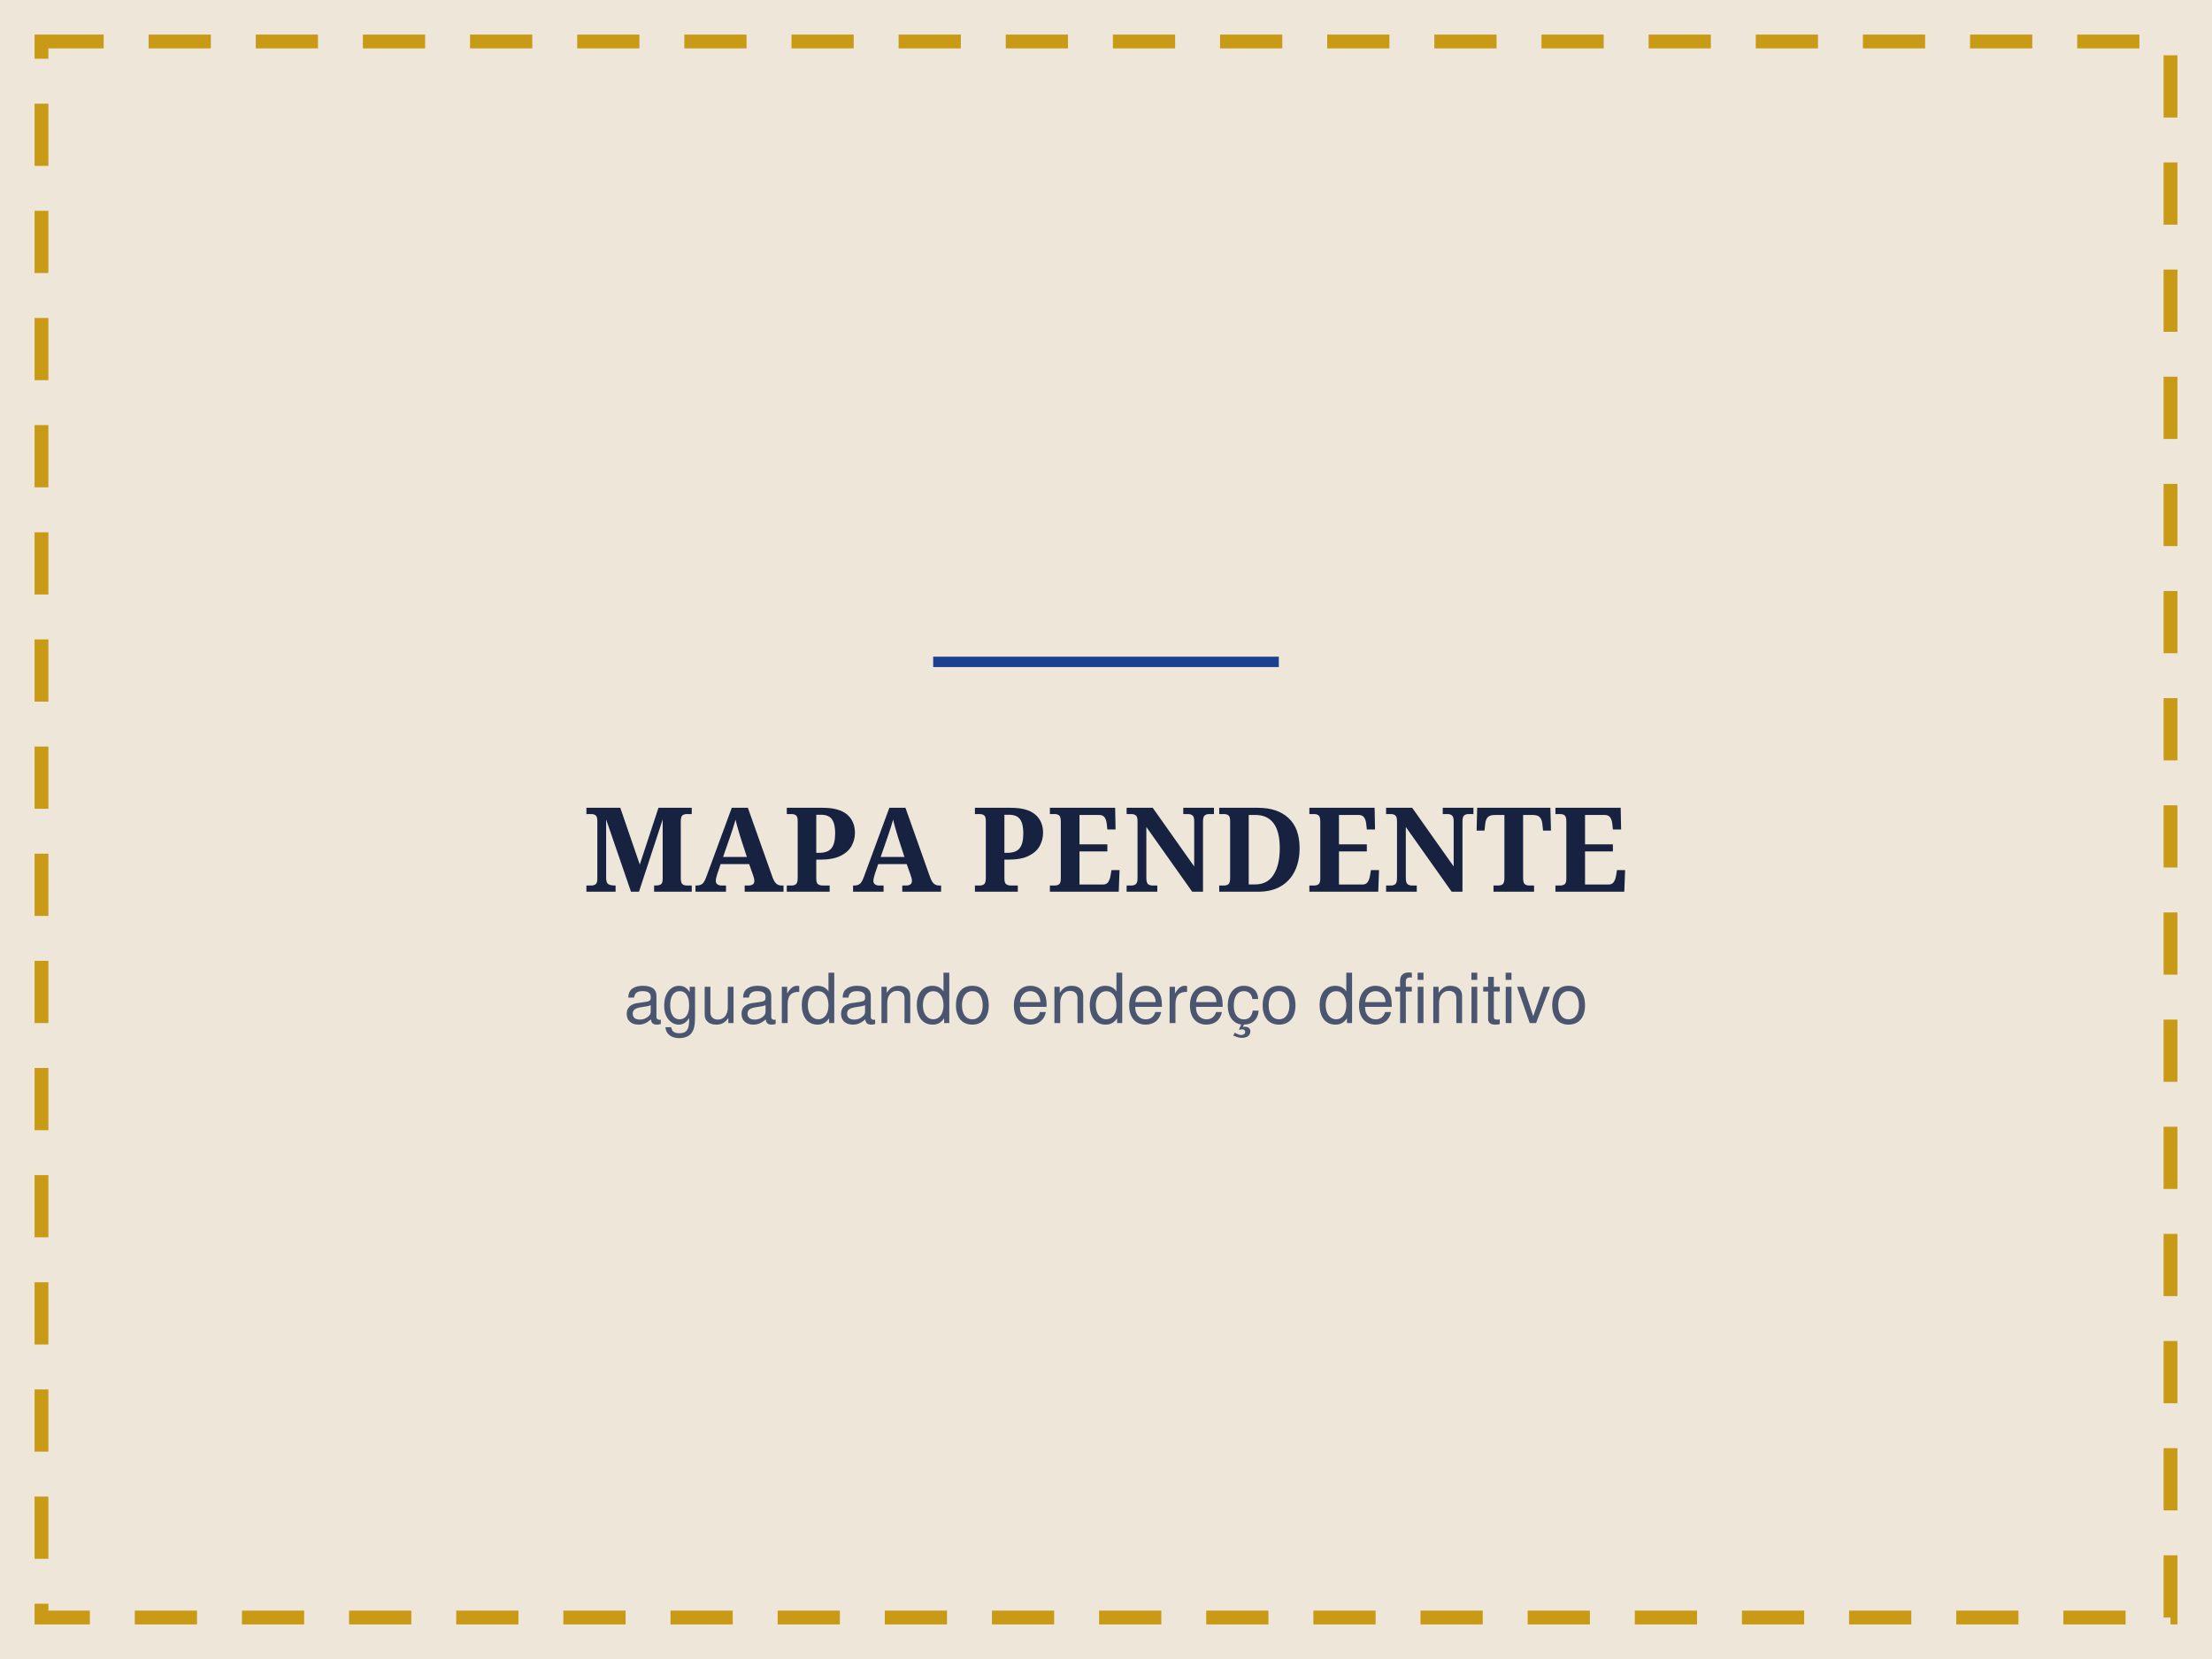
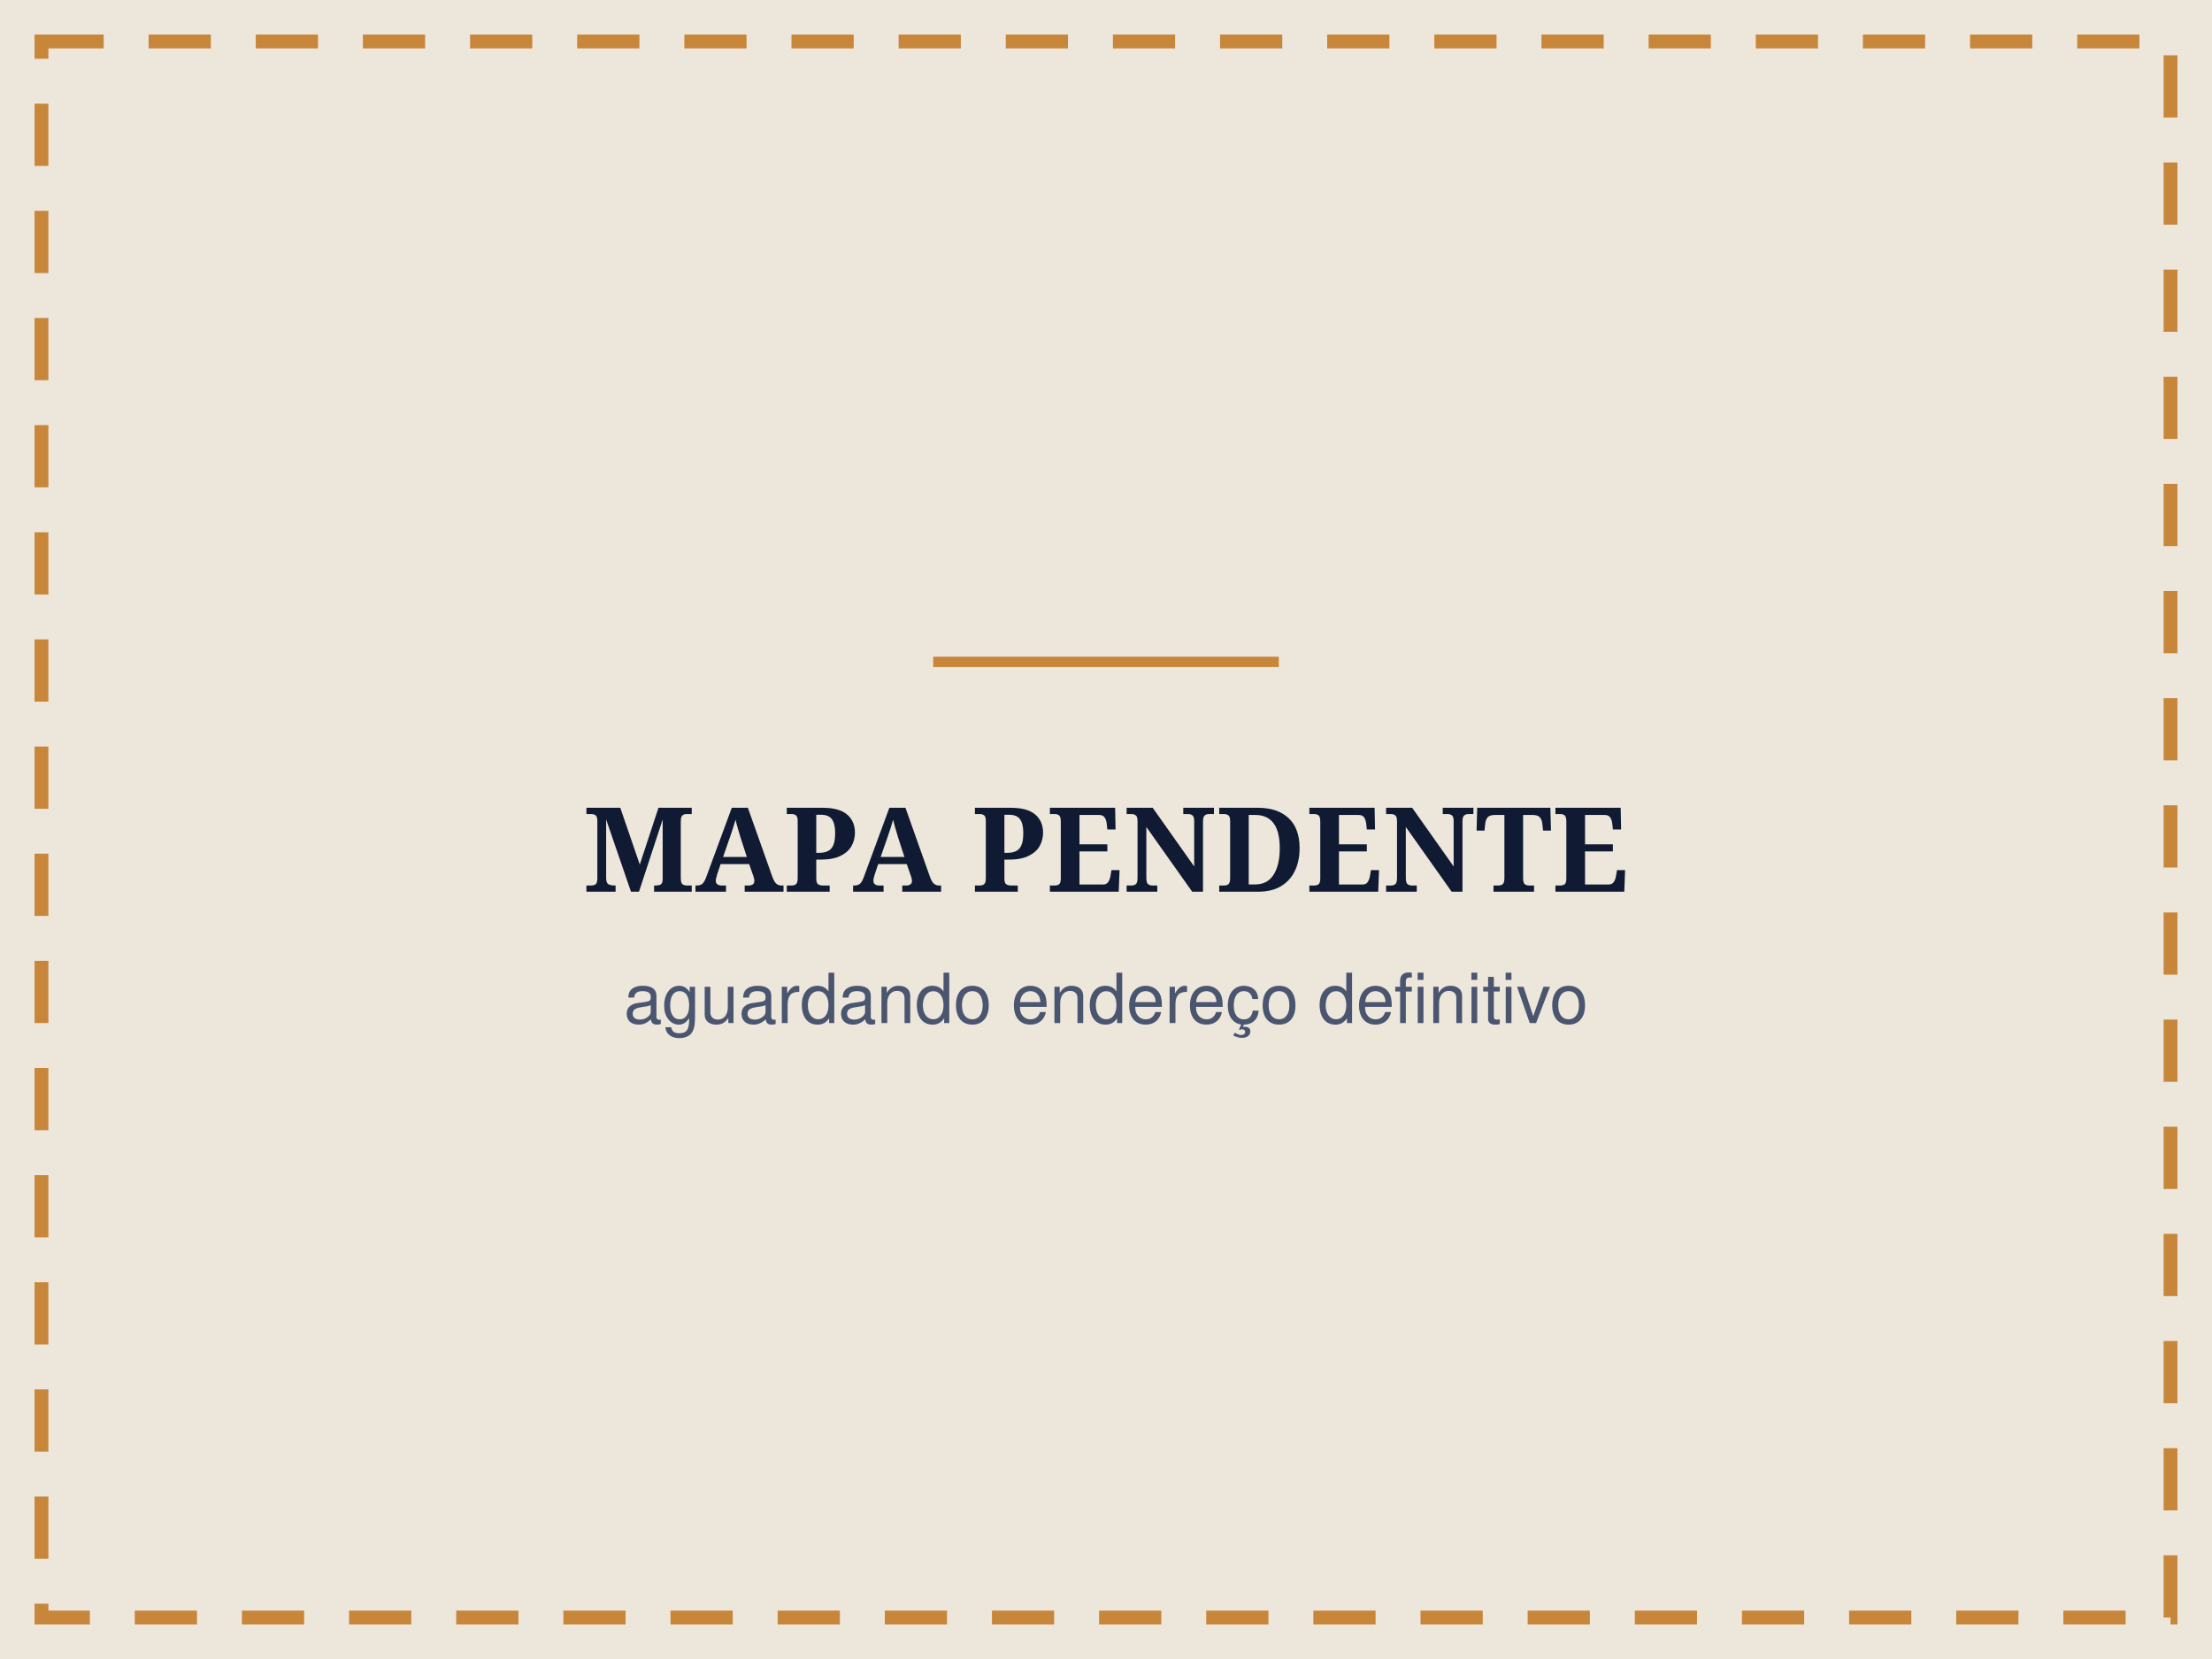
<svg xmlns="http://www.w3.org/2000/svg" viewBox="0 0 640 480" width="640" height="480" role="img" aria-label="Mapa pendente">
-   <rect width="640" height="480" fill="#EDE6D9" />
-   <rect x="12" y="12" width="616" height="456" fill="none" stroke="#C99A16" stroke-width="4" stroke-dasharray="18 13" />
-   <rect x="270" y="190" width="100" height="3" fill="#1B3F91" />
-   <text x="320" y="258" text-anchor="middle" font-family="Georgia, serif" font-size="34" font-weight="bold" fill="#16223F">MAPA PENDENTE</text>
+   <rect width="640" height="480" fill="#EDE6DA" />
+   <rect x="12" y="12" width="616" height="456" fill="none" stroke="#C8863A" stroke-width="4" stroke-dasharray="18 13" />
+   <rect x="270" y="190" width="100" height="3" fill="#C8863A" />
+   <text x="320" y="258" text-anchor="middle" font-family="Georgia, serif" font-size="34" font-weight="bold" fill="#101A33">MAPA PENDENTE</text>
  <text x="320" y="296" text-anchor="middle" font-family="Helvetica, Arial, sans-serif" font-size="20" fill="#4A5570">aguardando endereço definitivo</text>
</svg>
